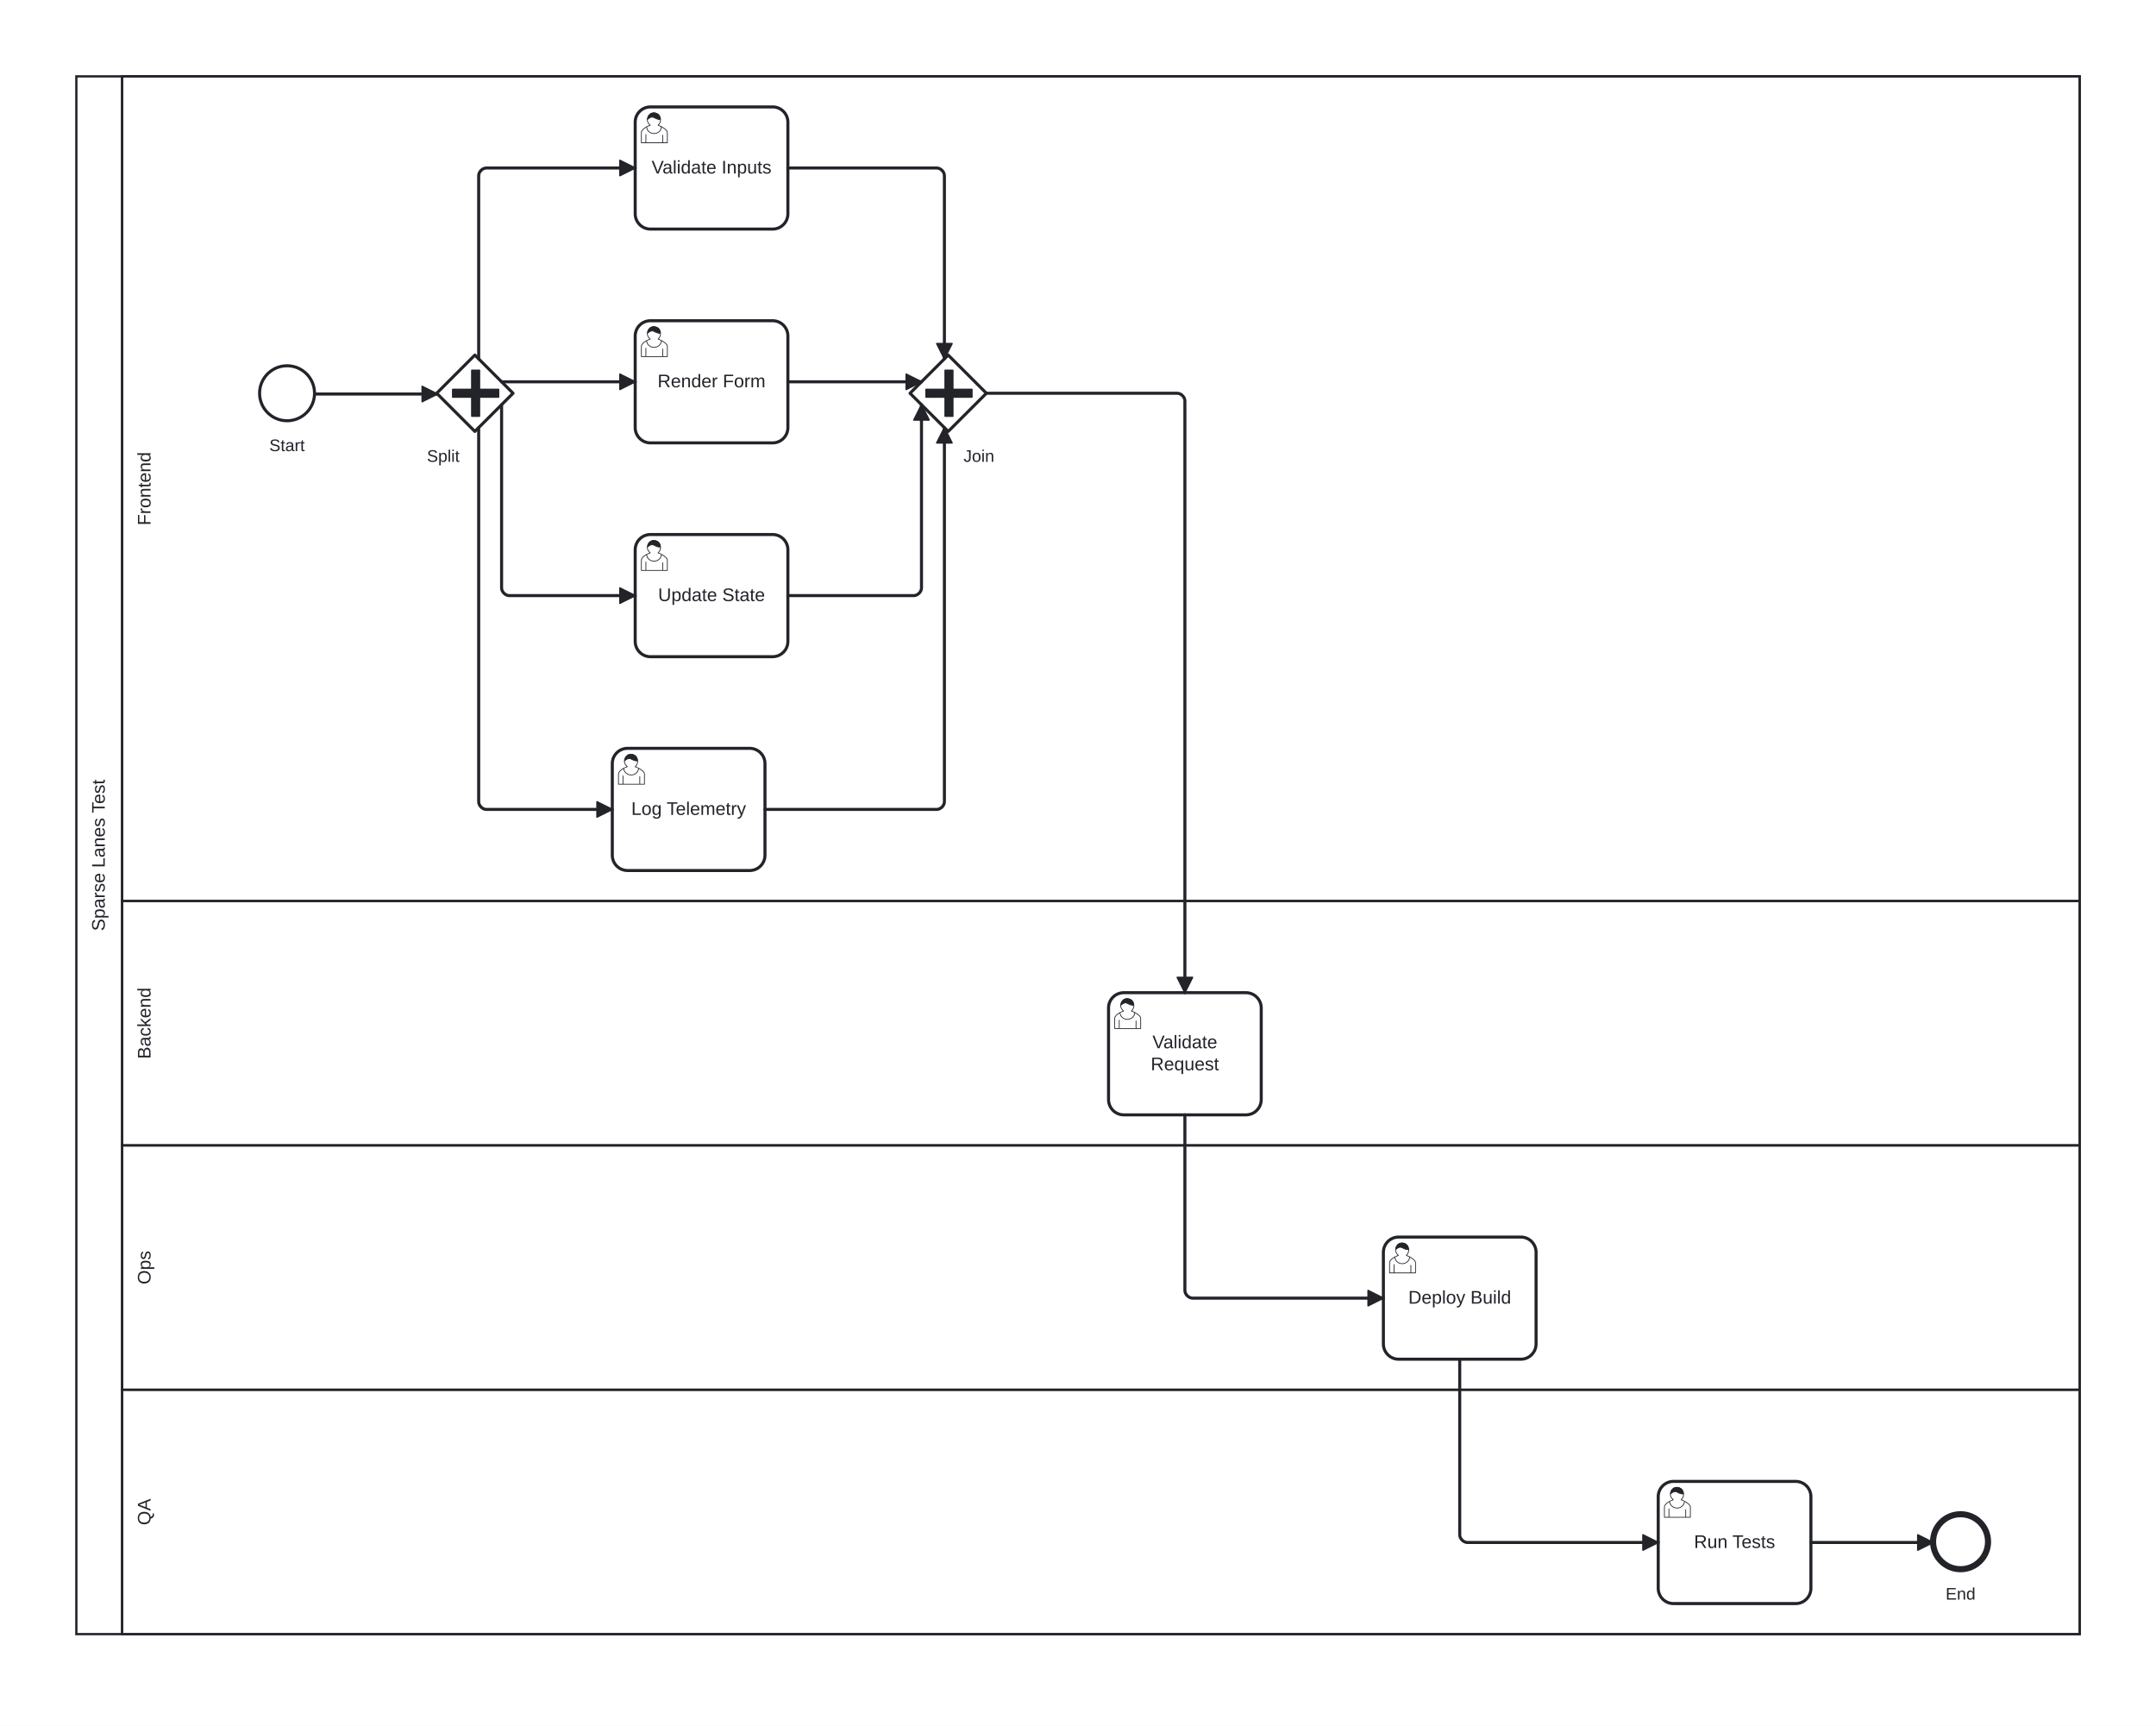
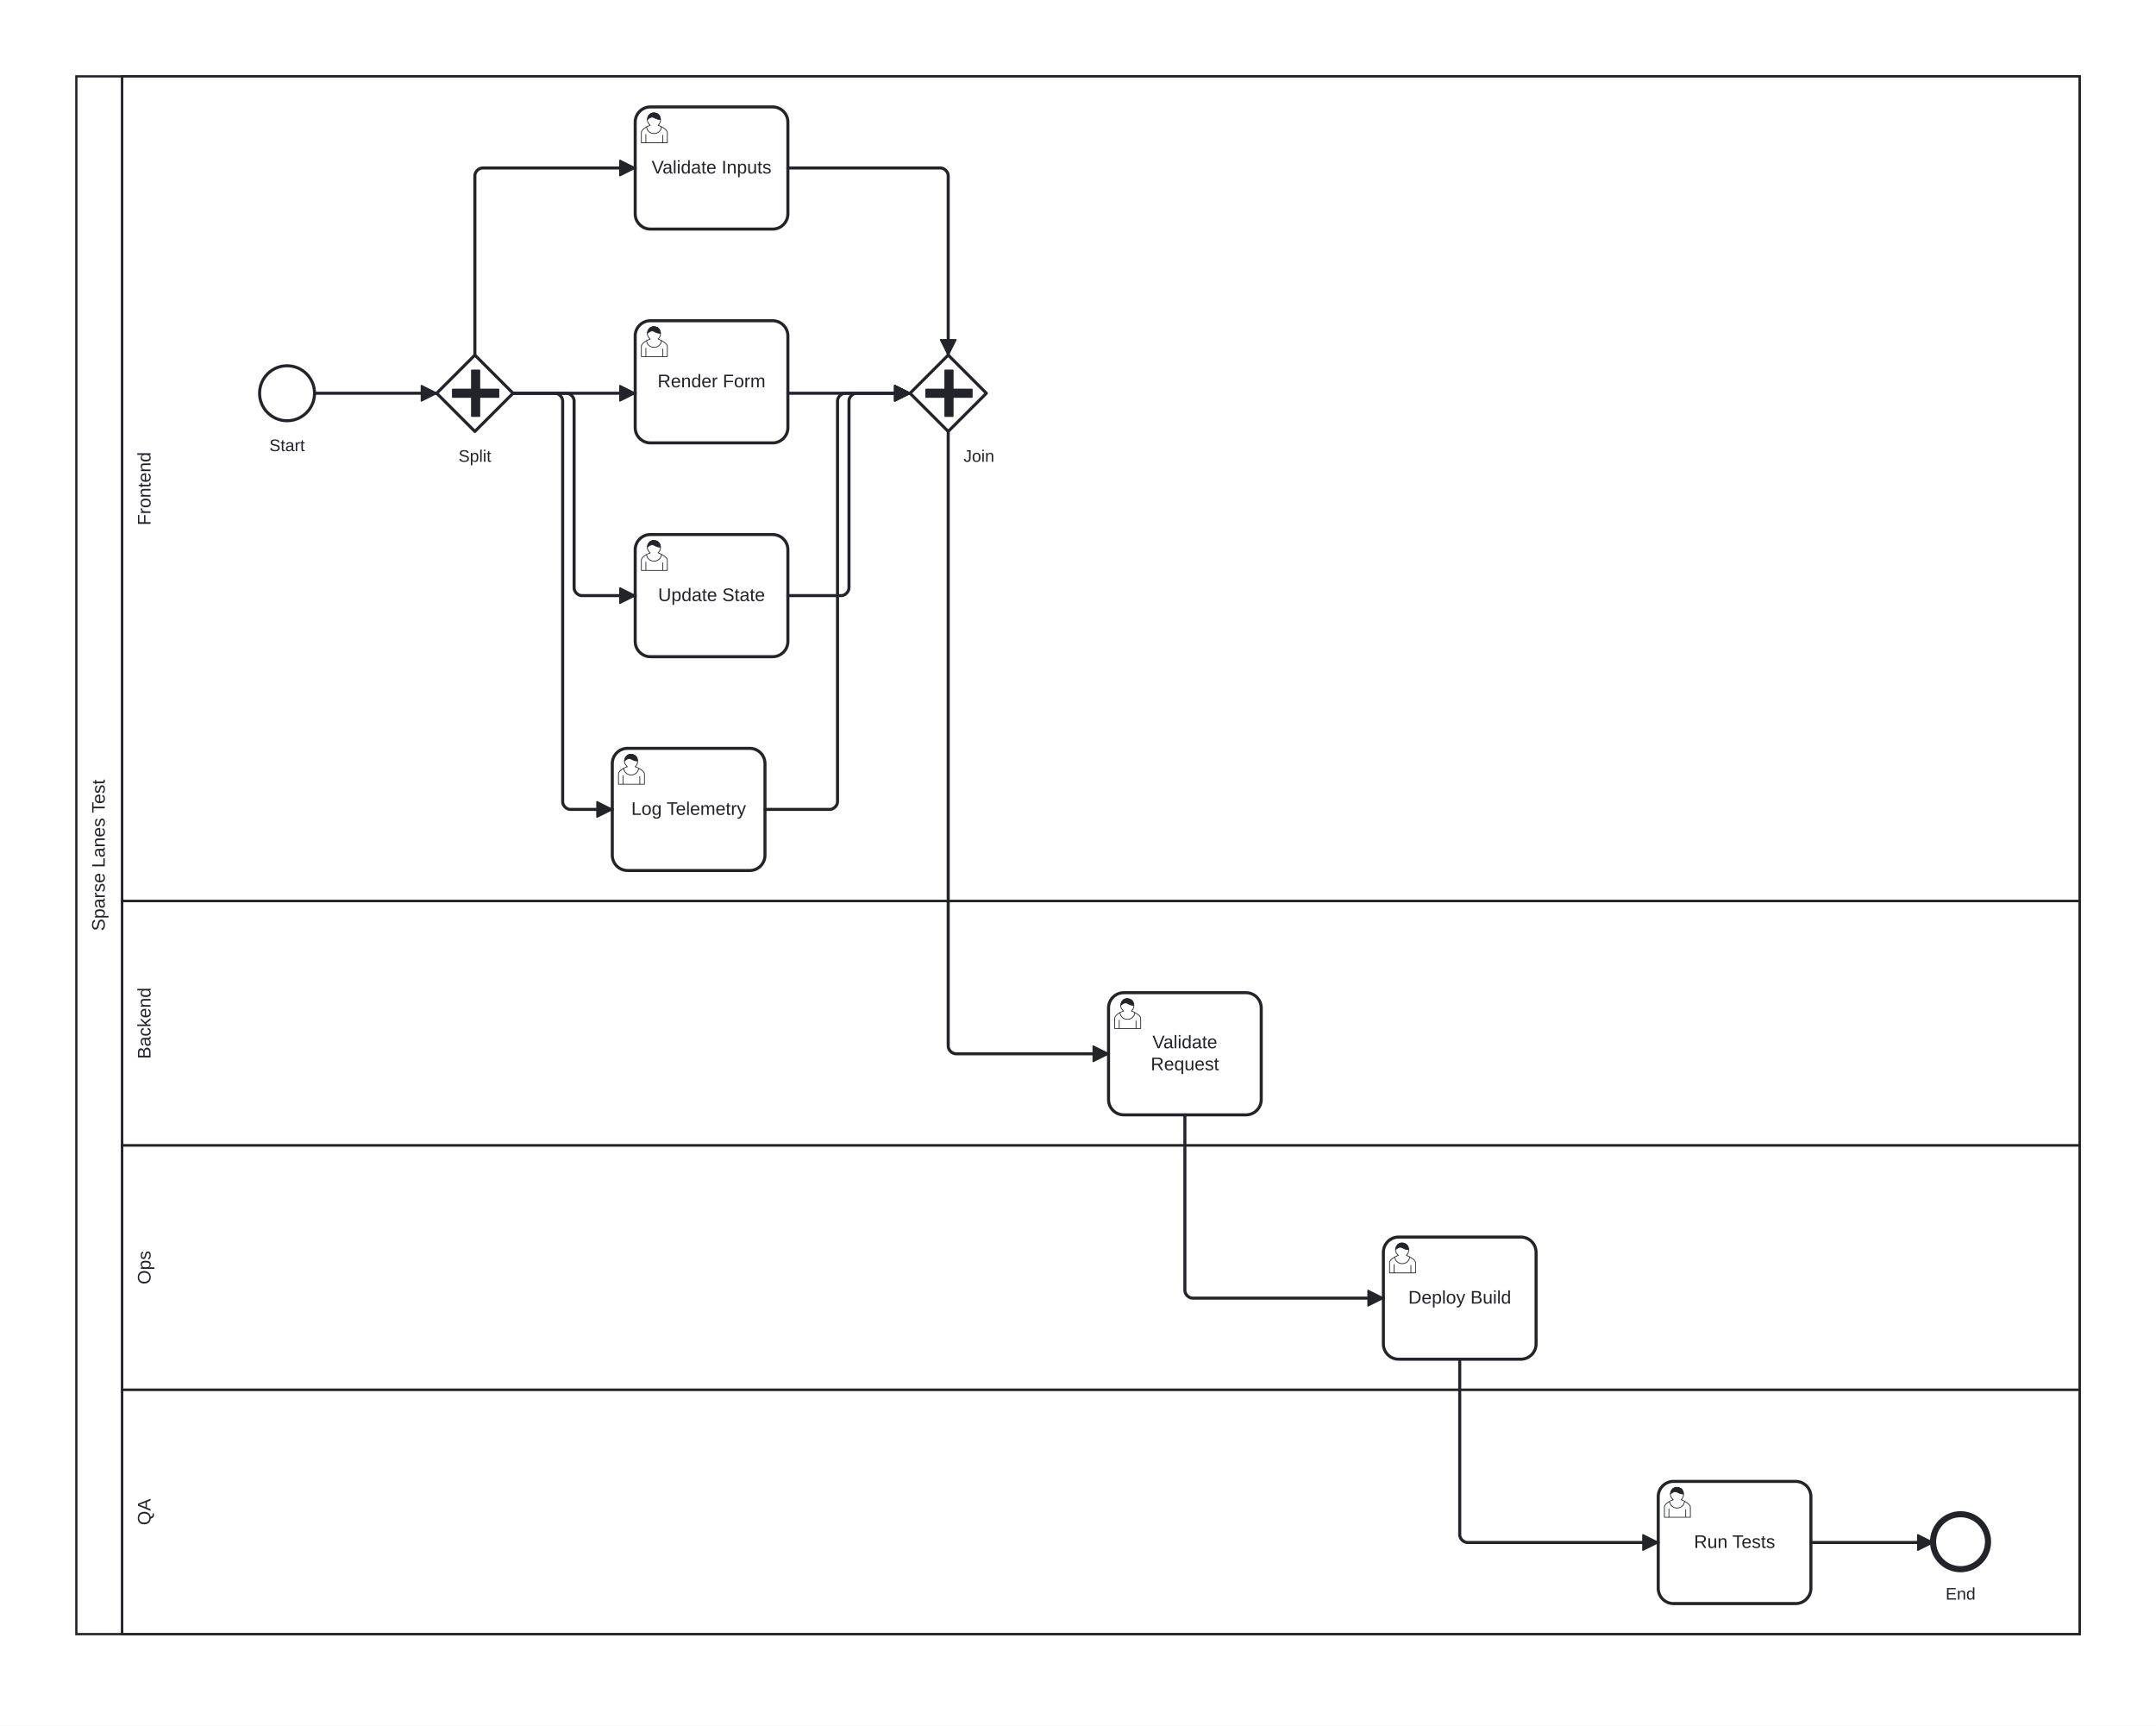
<svg xmlns="http://www.w3.org/2000/svg" width="1412" height="1130" viewBox="0 0 1412 1130" font-family="Arial, sans-serif">
  <defs>
    <marker id="seq-end" viewBox="0 0 20 20" refX="11" refY="10" markerWidth="10" markerHeight="10" orient="auto">
      <path d="M 1 5 L 11 10 L 1 15 Z" fill="#22242a" stroke="#22242a" stroke-width="1" stroke-linecap="round" stroke-linejoin="round" />
    </marker>
    <marker id="seq-default-src" viewBox="0 0 20 20" refX="0" refY="10" markerWidth="10" markerHeight="10" orient="auto">
      <path d="M 6 4 L 10 16" fill="none" stroke="#22242a" stroke-width="2" stroke-linecap="round" />
    </marker>
    <marker id="seq-conditional-src" viewBox="0 0 20 20" refX="-1" refY="10" markerWidth="10" markerHeight="10" orient="auto">
      <path d="M 0 10 L 8 6 L 16 10 L 8 14 Z" fill="#ffffff" stroke="#22242a" stroke-width="2" stroke-linejoin="round" />
    </marker>
    <marker id="msg-start" viewBox="0 0 20 20" refX="6" refY="6" markerWidth="20" markerHeight="20" orient="auto">
      <circle cx="6" cy="6" r="3.5" fill="#ffffff" stroke="#22242a" stroke-width="1" stroke-dasharray="10000, 1" />
    </marker>
    <marker id="msg-end" viewBox="0 0 20 20" refX="8.5" refY="5" markerWidth="20" markerHeight="20" orient="auto">
      <path d="m 1 5 l 0 -3 l 7 3 l -7 3 z" fill="#ffffff" stroke="#22242a" stroke-width="1" stroke-linecap="round" stroke-linejoin="round" stroke-dasharray="10000, 1" />
    </marker>
    <marker id="assoc-end" viewBox="0 0 20 20" refX="11" refY="10" markerWidth="10" markerHeight="10" orient="auto">
      <path d="M 1 5 L 11 10 L 1 15" fill="none" stroke="#22242a" stroke-width="1.5" stroke-linecap="round" stroke-linejoin="round" stroke-dasharray="10000, 1" />
    </marker>
  </defs>
  <rect width="1412" height="1130" fill="#ffffff" />
  <rect x="50" y="50" width="1312" height="1020" fill="#ffffff" fill-opacity="0.95" stroke="#22242a" stroke-width="1.5" />
  <path d="M 80 50 L 80 1070" stroke="#22242a" stroke-width="1.5" fill="none" />
  <text x="68.6" y="560" text-anchor="middle" font-size="12" fill="#22242a" transform="rotate(-90,68.6,560)">Sparse Lanes Test</text>
  <rect x="80" y="50" width="1282" height="540" fill="#ffffff" fill-opacity="0.25" stroke="#22242a" stroke-width="1.5" />
  <text x="98.6" y="320" text-anchor="middle" font-size="12" fill="#22242a" transform="rotate(-90,98.6,320)">Frontend</text>
  <rect x="80" y="590" width="1282" height="160" fill="#ffffff" fill-opacity="0.25" stroke="#22242a" stroke-width="1.5" />
  <text x="98.6" y="670" text-anchor="middle" font-size="12" fill="#22242a" transform="rotate(-90,98.6,670)">Backend</text>
  <rect x="80" y="750" width="1282" height="160" fill="#ffffff" fill-opacity="0.25" stroke="#22242a" stroke-width="1.5" />
  <text x="98.6" y="830" text-anchor="middle" font-size="12" fill="#22242a" transform="rotate(-90,98.6,830)">Ops</text>
  <rect x="80" y="910" width="1282" height="160" fill="#ffffff" fill-opacity="0.25" stroke="#22242a" stroke-width="1.5" />
  <text x="98.6" y="990" text-anchor="middle" font-size="12" fill="#22242a" transform="rotate(-90,98.6,990)">QA</text>
  <g data-element-id="s">
    <circle cx="188" cy="257.5" r="18" fill="#ffffff" fill-opacity="0.95" stroke="#22242a" stroke-width="2" />
    <text text-anchor="middle" font-size="11" fill="#22242a">
      <tspan x="188" y="295.4">Start</tspan>
    </text>
  </g>
  <g data-element-id="split">
    <polygon points="311,232.5 336,257.5 311,282.5 286,257.5" fill="#ffffff" fill-opacity="0.95" stroke="#22242a" stroke-width="2" stroke-linejoin="round" />
    <g transform="translate(286,232.5)">
      <path d="m 23,10 0,12.5 -12.5,0 0,5 12.5,0 0,12.5 5,0 0,-12.5 12.5,0 0,-5 -12.5,0 0,-12.5 -5,0 z" fill="#22242a" stroke="#22242a" stroke-width="1" stroke-linecap="round" stroke-linejoin="round" />
    </g>
    <text text-anchor="middle" font-size="11" fill="#22242a">
-       <tspan x="290.3" y="302.4">Split</tspan>
+       <tspan x="311" y="302.4">Split</tspan>
    </text>
  </g>
  <g data-element-id="a1">
    <rect x="416" y="70" width="100" height="80" rx="10" ry="10" fill="#ffffff" fill-opacity="0.95" stroke="#22242a" stroke-width="2" />
    <text x="466" y="113.6" text-anchor="middle" font-size="12" fill="#22242a">Validate Inputs</text>
    <g transform="translate(416,70)">
      <path d="m 15,12 c 0.909,-0.845 1.594,-2.049 1.594,-3.385 0,-2.554 -1.805,-4.622 -4.357,-4.622 -2.552,0 -4.288,2.068 -4.288,4.622 0,1.348 0.974,2.562 1.896,3.405 -0.529,0.187 -5.669,2.097 -5.794,4.756 v 6.718 h 17 v -6.718 c 0,-2.298 -5.528,-4.595 -6.051,-4.776 zm -8,6 l 0,5.5 m 11,0 l 0,-5" fill="#ffffff" stroke="#22242a" stroke-width="0.5" stroke-linecap="round" stroke-linejoin="round" />
      <path d="m 15,12 m 2.162,1.009 c 0,2.447 -2.158,4.431 -4.821,4.431 -2.665,0 -4.822,-1.981 -4.822,-4.431 " fill="#ffffff" stroke="#22242a" stroke-width="0.5" stroke-linecap="round" stroke-linejoin="round" />
      <path d="m 15,12 m -6.9,-3.80 c 0,0 2.251,-2.358 4.274,-1.177 2.024,1.181 4.221,1.537 4.124,0.965 -0.098,-0.57 -0.117,-3.791 -4.191,-4.136 -3.575,0.001 -4.208,3.367 -4.207,4.348 z" fill="#22242a" stroke="#22242a" stroke-width="0.5" stroke-linecap="round" stroke-linejoin="round" />
    </g>
  </g>
  <g data-element-id="a2">
    <rect x="416" y="210" width="100" height="80" rx="10" ry="10" fill="#ffffff" fill-opacity="0.95" stroke="#22242a" stroke-width="2" />
    <text x="466" y="253.6" text-anchor="middle" font-size="12" fill="#22242a">Render Form</text>
    <g transform="translate(416,210)">
      <path d="m 15,12 c 0.909,-0.845 1.594,-2.049 1.594,-3.385 0,-2.554 -1.805,-4.622 -4.357,-4.622 -2.552,0 -4.288,2.068 -4.288,4.622 0,1.348 0.974,2.562 1.896,3.405 -0.529,0.187 -5.669,2.097 -5.794,4.756 v 6.718 h 17 v -6.718 c 0,-2.298 -5.528,-4.595 -6.051,-4.776 zm -8,6 l 0,5.5 m 11,0 l 0,-5" fill="#ffffff" stroke="#22242a" stroke-width="0.5" stroke-linecap="round" stroke-linejoin="round" />
      <path d="m 15,12 m 2.162,1.009 c 0,2.447 -2.158,4.431 -4.821,4.431 -2.665,0 -4.822,-1.981 -4.822,-4.431 " fill="#ffffff" stroke="#22242a" stroke-width="0.5" stroke-linecap="round" stroke-linejoin="round" />
      <path d="m 15,12 m -6.9,-3.80 c 0,0 2.251,-2.358 4.274,-1.177 2.024,1.181 4.221,1.537 4.124,0.965 -0.098,-0.57 -0.117,-3.791 -4.191,-4.136 -3.575,0.001 -4.208,3.367 -4.207,4.348 z" fill="#22242a" stroke="#22242a" stroke-width="0.5" stroke-linecap="round" stroke-linejoin="round" />
    </g>
  </g>
  <g data-element-id="a3">
    <rect x="416" y="350" width="100" height="80" rx="10" ry="10" fill="#ffffff" fill-opacity="0.95" stroke="#22242a" stroke-width="2" />
    <text x="466" y="393.6" text-anchor="middle" font-size="12" fill="#22242a">Update State</text>
    <g transform="translate(416,350)">
      <path d="m 15,12 c 0.909,-0.845 1.594,-2.049 1.594,-3.385 0,-2.554 -1.805,-4.622 -4.357,-4.622 -2.552,0 -4.288,2.068 -4.288,4.622 0,1.348 0.974,2.562 1.896,3.405 -0.529,0.187 -5.669,2.097 -5.794,4.756 v 6.718 h 17 v -6.718 c 0,-2.298 -5.528,-4.595 -6.051,-4.776 zm -8,6 l 0,5.5 m 11,0 l 0,-5" fill="#ffffff" stroke="#22242a" stroke-width="0.5" stroke-linecap="round" stroke-linejoin="round" />
      <path d="m 15,12 m 2.162,1.009 c 0,2.447 -2.158,4.431 -4.821,4.431 -2.665,0 -4.822,-1.981 -4.822,-4.431 " fill="#ffffff" stroke="#22242a" stroke-width="0.5" stroke-linecap="round" stroke-linejoin="round" />
      <path d="m 15,12 m -6.9,-3.80 c 0,0 2.251,-2.358 4.274,-1.177 2.024,1.181 4.221,1.537 4.124,0.965 -0.098,-0.57 -0.117,-3.791 -4.191,-4.136 -3.575,0.001 -4.208,3.367 -4.207,4.348 z" fill="#22242a" stroke="#22242a" stroke-width="0.5" stroke-linecap="round" stroke-linejoin="round" />
    </g>
  </g>
  <g data-element-id="a4">
    <rect x="401" y="490" width="100" height="80" rx="10" ry="10" fill="#ffffff" fill-opacity="0.95" stroke="#22242a" stroke-width="2" />
    <text x="451" y="533.6" text-anchor="middle" font-size="12" fill="#22242a">Log Telemetry</text>
    <g transform="translate(401,490)">
      <path d="m 15,12 c 0.909,-0.845 1.594,-2.049 1.594,-3.385 0,-2.554 -1.805,-4.622 -4.357,-4.622 -2.552,0 -4.288,2.068 -4.288,4.622 0,1.348 0.974,2.562 1.896,3.405 -0.529,0.187 -5.669,2.097 -5.794,4.756 v 6.718 h 17 v -6.718 c 0,-2.298 -5.528,-4.595 -6.051,-4.776 zm -8,6 l 0,5.5 m 11,0 l 0,-5" fill="#ffffff" stroke="#22242a" stroke-width="0.5" stroke-linecap="round" stroke-linejoin="round" />
      <path d="m 15,12 m 2.162,1.009 c 0,2.447 -2.158,4.431 -4.821,4.431 -2.665,0 -4.822,-1.981 -4.822,-4.431 " fill="#ffffff" stroke="#22242a" stroke-width="0.5" stroke-linecap="round" stroke-linejoin="round" />
      <path d="m 15,12 m -6.9,-3.80 c 0,0 2.251,-2.358 4.274,-1.177 2.024,1.181 4.221,1.537 4.124,0.965 -0.098,-0.57 -0.117,-3.791 -4.191,-4.136 -3.575,0.001 -4.208,3.367 -4.207,4.348 z" fill="#22242a" stroke="#22242a" stroke-width="0.5" stroke-linecap="round" stroke-linejoin="round" />
    </g>
  </g>
  <g data-element-id="join">
    <polygon points="621,232.5 646,257.5 621,282.5 596,257.5" fill="#ffffff" fill-opacity="0.95" stroke="#22242a" stroke-width="2" stroke-linejoin="round" />
    <g transform="translate(596,232.5)">
      <path d="m 23,10 0,12.5 -12.5,0 0,5 12.5,0 0,12.5 5,0 0,-12.5 12.5,0 0,-5 -12.5,0 0,-12.5 -5,0 z" fill="#22242a" stroke="#22242a" stroke-width="1" stroke-linecap="round" stroke-linejoin="round" />
    </g>
    <text text-anchor="middle" font-size="11" fill="#22242a">
      <tspan x="641.1" y="302.4">Join</tspan>
    </text>
  </g>
  <g data-element-id="b1">
    <rect x="726" y="650" width="100" height="80" rx="10" ry="10" fill="#ffffff" fill-opacity="0.95" stroke="#22242a" stroke-width="2" />
    <text x="776" y="686.4" text-anchor="middle" font-size="12" fill="#22242a">Validate</text>
    <text x="776" y="700.8" text-anchor="middle" font-size="12" fill="#22242a">Request</text>
    <g transform="translate(726,650)">
      <path d="m 15,12 c 0.909,-0.845 1.594,-2.049 1.594,-3.385 0,-2.554 -1.805,-4.622 -4.357,-4.622 -2.552,0 -4.288,2.068 -4.288,4.622 0,1.348 0.974,2.562 1.896,3.405 -0.529,0.187 -5.669,2.097 -5.794,4.756 v 6.718 h 17 v -6.718 c 0,-2.298 -5.528,-4.595 -6.051,-4.776 zm -8,6 l 0,5.5 m 11,0 l 0,-5" fill="#ffffff" stroke="#22242a" stroke-width="0.5" stroke-linecap="round" stroke-linejoin="round" />
      <path d="m 15,12 m 2.162,1.009 c 0,2.447 -2.158,4.431 -4.821,4.431 -2.665,0 -4.822,-1.981 -4.822,-4.431 " fill="#ffffff" stroke="#22242a" stroke-width="0.5" stroke-linecap="round" stroke-linejoin="round" />
      <path d="m 15,12 m -6.9,-3.80 c 0,0 2.251,-2.358 4.274,-1.177 2.024,1.181 4.221,1.537 4.124,0.965 -0.098,-0.57 -0.117,-3.791 -4.191,-4.136 -3.575,0.001 -4.208,3.367 -4.207,4.348 z" fill="#22242a" stroke="#22242a" stroke-width="0.5" stroke-linecap="round" stroke-linejoin="round" />
    </g>
  </g>
  <g data-element-id="c1">
    <rect x="906" y="810" width="100" height="80" rx="10" ry="10" fill="#ffffff" fill-opacity="0.95" stroke="#22242a" stroke-width="2" />
    <text x="956" y="853.6" text-anchor="middle" font-size="12" fill="#22242a">Deploy Build</text>
    <g transform="translate(906,810)">
      <path d="m 15,12 c 0.909,-0.845 1.594,-2.049 1.594,-3.385 0,-2.554 -1.805,-4.622 -4.357,-4.622 -2.552,0 -4.288,2.068 -4.288,4.622 0,1.348 0.974,2.562 1.896,3.405 -0.529,0.187 -5.669,2.097 -5.794,4.756 v 6.718 h 17 v -6.718 c 0,-2.298 -5.528,-4.595 -6.051,-4.776 zm -8,6 l 0,5.5 m 11,0 l 0,-5" fill="#ffffff" stroke="#22242a" stroke-width="0.5" stroke-linecap="round" stroke-linejoin="round" />
      <path d="m 15,12 m 2.162,1.009 c 0,2.447 -2.158,4.431 -4.821,4.431 -2.665,0 -4.822,-1.981 -4.822,-4.431 " fill="#ffffff" stroke="#22242a" stroke-width="0.5" stroke-linecap="round" stroke-linejoin="round" />
      <path d="m 15,12 m -6.9,-3.80 c 0,0 2.251,-2.358 4.274,-1.177 2.024,1.181 4.221,1.537 4.124,0.965 -0.098,-0.57 -0.117,-3.791 -4.191,-4.136 -3.575,0.001 -4.208,3.367 -4.207,4.348 z" fill="#22242a" stroke="#22242a" stroke-width="0.5" stroke-linecap="round" stroke-linejoin="round" />
    </g>
  </g>
  <g data-element-id="d1">
    <rect x="1086" y="970" width="100" height="80" rx="10" ry="10" fill="#ffffff" fill-opacity="0.95" stroke="#22242a" stroke-width="2" />
    <text x="1136" y="1013.6" text-anchor="middle" font-size="12" fill="#22242a">Run Tests</text>
    <g transform="translate(1086,970)">
      <path d="m 15,12 c 0.909,-0.845 1.594,-2.049 1.594,-3.385 0,-2.554 -1.805,-4.622 -4.357,-4.622 -2.552,0 -4.288,2.068 -4.288,4.622 0,1.348 0.974,2.562 1.896,3.405 -0.529,0.187 -5.669,2.097 -5.794,4.756 v 6.718 h 17 v -6.718 c 0,-2.298 -5.528,-4.595 -6.051,-4.776 zm -8,6 l 0,5.5 m 11,0 l 0,-5" fill="#ffffff" stroke="#22242a" stroke-width="0.5" stroke-linecap="round" stroke-linejoin="round" />
      <path d="m 15,12 m 2.162,1.009 c 0,2.447 -2.158,4.431 -4.821,4.431 -2.665,0 -4.822,-1.981 -4.822,-4.431 " fill="#ffffff" stroke="#22242a" stroke-width="0.5" stroke-linecap="round" stroke-linejoin="round" />
      <path d="m 15,12 m -6.9,-3.80 c 0,0 2.251,-2.358 4.274,-1.177 2.024,1.181 4.221,1.537 4.124,0.965 -0.098,-0.57 -0.117,-3.791 -4.191,-4.136 -3.575,0.001 -4.208,3.367 -4.207,4.348 z" fill="#22242a" stroke="#22242a" stroke-width="0.5" stroke-linecap="round" stroke-linejoin="round" />
    </g>
  </g>
  <g data-element-id="e">
    <circle cx="1284" cy="1009.5" r="18" fill="#ffffff" fill-opacity="0.95" stroke="#22242a" stroke-width="4" />
    <text text-anchor="middle" font-size="11" fill="#22242a">
      <tspan x="1284" y="1047.4">End</tspan>
    </text>
  </g>
-   <path data-element-id="f0" data-waypoints="206,258 286.5,258" d="M 206 258 L 286.5 258" stroke="#22242a" stroke-width="2" fill="none" stroke-linecap="round" stroke-linejoin="round" marker-end="url(#seq-end)" />
-   <path data-element-id="f1a" data-waypoints="313.5,235 313.5,110 416,110" d="M 313.5 235 L 313.5 115 C 313.5 112.5 316 110 318.5 110 L 416 110" stroke="#22242a" stroke-width="2" fill="none" stroke-linecap="round" stroke-linejoin="round" marker-end="url(#seq-end)" />
-   <path data-element-id="f1b" data-waypoints="328.5,250 416,250" d="M 328.5 250 L 416 250" stroke="#22242a" stroke-width="2" fill="none" stroke-linecap="round" stroke-linejoin="round" marker-end="url(#seq-end)" />
-   <path data-element-id="f1c" data-waypoints="328.5,265 328.5,390 416,390" d="M 328.5 265 L 328.5 385 C 328.5 387.5 331 390 333.5 390 L 416 390" stroke="#22242a" stroke-width="2" fill="none" stroke-linecap="round" stroke-linejoin="round" marker-end="url(#seq-end)" />
-   <path data-element-id="f1d" data-waypoints="313.5,280 313.5,530 401,530" d="M 313.5 280 L 313.5 525 C 313.5 527.5 316 530 318.5 530 L 401 530" stroke="#22242a" stroke-width="2" fill="none" stroke-linecap="round" stroke-linejoin="round" marker-end="url(#seq-end)" />
-   <path data-element-id="f2a" data-waypoints="516,110 618.5,110 618.5,235" d="M 516 110 L 613.5 110 C 616 110 618.5 112.5 618.5 115 L 618.5 235" stroke="#22242a" stroke-width="2" fill="none" stroke-linecap="round" stroke-linejoin="round" marker-end="url(#seq-end)" />
-   <path data-element-id="f2b" data-waypoints="516,250 603.5,250" d="M 516 250 L 603.5 250" stroke="#22242a" stroke-width="2" fill="none" stroke-linecap="round" stroke-linejoin="round" marker-end="url(#seq-end)" />
-   <path data-element-id="f2c" data-waypoints="516,390 603.5,390 603.5,265" d="M 516 390 L 598.5 390 C 601 390 603.5 387.5 603.5 385 L 603.5 265" stroke="#22242a" stroke-width="2" fill="none" stroke-linecap="round" stroke-linejoin="round" marker-end="url(#seq-end)" />
-   <path data-element-id="f2d" data-waypoints="501,530 618.5,530 618.5,280" d="M 501 530 L 613.5 530 C 616 530 618.5 527.5 618.5 525 L 618.5 280" stroke="#22242a" stroke-width="2" fill="none" stroke-linecap="round" stroke-linejoin="round" marker-end="url(#seq-end)" />
-   <path data-element-id="f3" data-waypoints="646,257.5 776,257.5 776,650" d="M 646 257.5 L 771 257.5 C 773.5 257.5 776 260 776 262.5 L 776 650" stroke="#22242a" stroke-width="2" fill="none" stroke-linecap="round" stroke-linejoin="round" marker-end="url(#seq-end)" />
+   <path data-element-id="f0" data-waypoints="206,257.5 286,257.5" d="M 206 257.5 L 286 257.5" stroke="#22242a" stroke-width="2" fill="none" stroke-linecap="round" stroke-linejoin="round" marker-end="url(#seq-end)" />
+   <path data-element-id="f1a" data-waypoints="311,232.5 311,110 416,110" d="M 311 232.5 L 311 115 C 311 112.5 313.5 110 316 110 L 416 110" stroke="#22242a" stroke-width="2" fill="none" stroke-linecap="round" stroke-linejoin="round" marker-end="url(#seq-end)" />
+   <path data-element-id="f1b" data-waypoints="336,257.5 416,257.5" d="M 336 257.5 L 416 257.5" stroke="#22242a" stroke-width="2" fill="none" stroke-linecap="round" stroke-linejoin="round" marker-end="url(#seq-end)" />
+   <path data-element-id="f1c" data-waypoints="336,257.5 376,257.5 376,390 416,390" d="M 336 257.5 L 371 257.5 C 373.5 257.5 376 260 376 262.5 L 376 385 C 376 387.5 378.5 390 381 390 L 416 390" stroke="#22242a" stroke-width="2" fill="none" stroke-linecap="round" stroke-linejoin="round" marker-end="url(#seq-end)" />
+   <path data-element-id="f1d" data-waypoints="336,257.5 368.5,257.5 368.5,530 401,530" d="M 336 257.5 L 363.5 257.5 C 366 257.5 368.5 260 368.5 262.5 L 368.5 525 C 368.5 527.5 371 530 373.5 530 L 401 530" stroke="#22242a" stroke-width="2" fill="none" stroke-linecap="round" stroke-linejoin="round" marker-end="url(#seq-end)" />
+   <path data-element-id="f2a" data-waypoints="516,110 621,110 621,232.5" d="M 516 110 L 616 110 C 618.5 110 621 112.5 621 115 L 621 232.5" stroke="#22242a" stroke-width="2" fill="none" stroke-linecap="round" stroke-linejoin="round" marker-end="url(#seq-end)" />
+   <path data-element-id="f2b" data-waypoints="516,257.5 596,257.5" d="M 516 257.5 L 596 257.5" stroke="#22242a" stroke-width="2" fill="none" stroke-linecap="round" stroke-linejoin="round" marker-end="url(#seq-end)" />
+   <path data-element-id="f2c" data-waypoints="516,390 556,390 556,257.5 596,257.5" d="M 516 390 L 551 390 C 553.5 390 556 387.5 556 385 L 556 262.5 C 556 260 558.5 257.5 561 257.5 L 596 257.5" stroke="#22242a" stroke-width="2" fill="none" stroke-linecap="round" stroke-linejoin="round" marker-end="url(#seq-end)" />
+   <path data-element-id="f2d" data-waypoints="501,530 548.5,530 548.5,257.5 596,257.5" d="M 501 530 L 543.5 530 C 546 530 548.5 527.5 548.5 525 L 548.5 262.5 C 548.5 260 551 257.5 553.5 257.5 L 596 257.5" stroke="#22242a" stroke-width="2" fill="none" stroke-linecap="round" stroke-linejoin="round" marker-end="url(#seq-end)" />
+   <path data-element-id="f3" data-waypoints="621,282.5 621,690 726,690" d="M 621 282.5 L 621 685 C 621 687.5 623.5 690 626 690 L 726 690" stroke="#22242a" stroke-width="2" fill="none" stroke-linecap="round" stroke-linejoin="round" marker-end="url(#seq-end)" />
  <path data-element-id="f4" data-waypoints="776,730 776,850 906,850" d="M 776 730 L 776 845 C 776 847.5 778.5 850 781 850 L 906 850" stroke="#22242a" stroke-width="2" fill="none" stroke-linecap="round" stroke-linejoin="round" marker-end="url(#seq-end)" />
  <path data-element-id="f5" data-waypoints="956,890 956,1010 1086,1010" d="M 956 890 L 956 1005 C 956 1007.5 958.5 1010 961 1010 L 1086 1010" stroke="#22242a" stroke-width="2" fill="none" stroke-linecap="round" stroke-linejoin="round" marker-end="url(#seq-end)" />
  <path data-element-id="f6" data-waypoints="1186,1010 1266,1010" d="M 1186 1010 L 1266 1010" stroke="#22242a" stroke-width="2" fill="none" stroke-linecap="round" stroke-linejoin="round" marker-end="url(#seq-end)" />
</svg>
